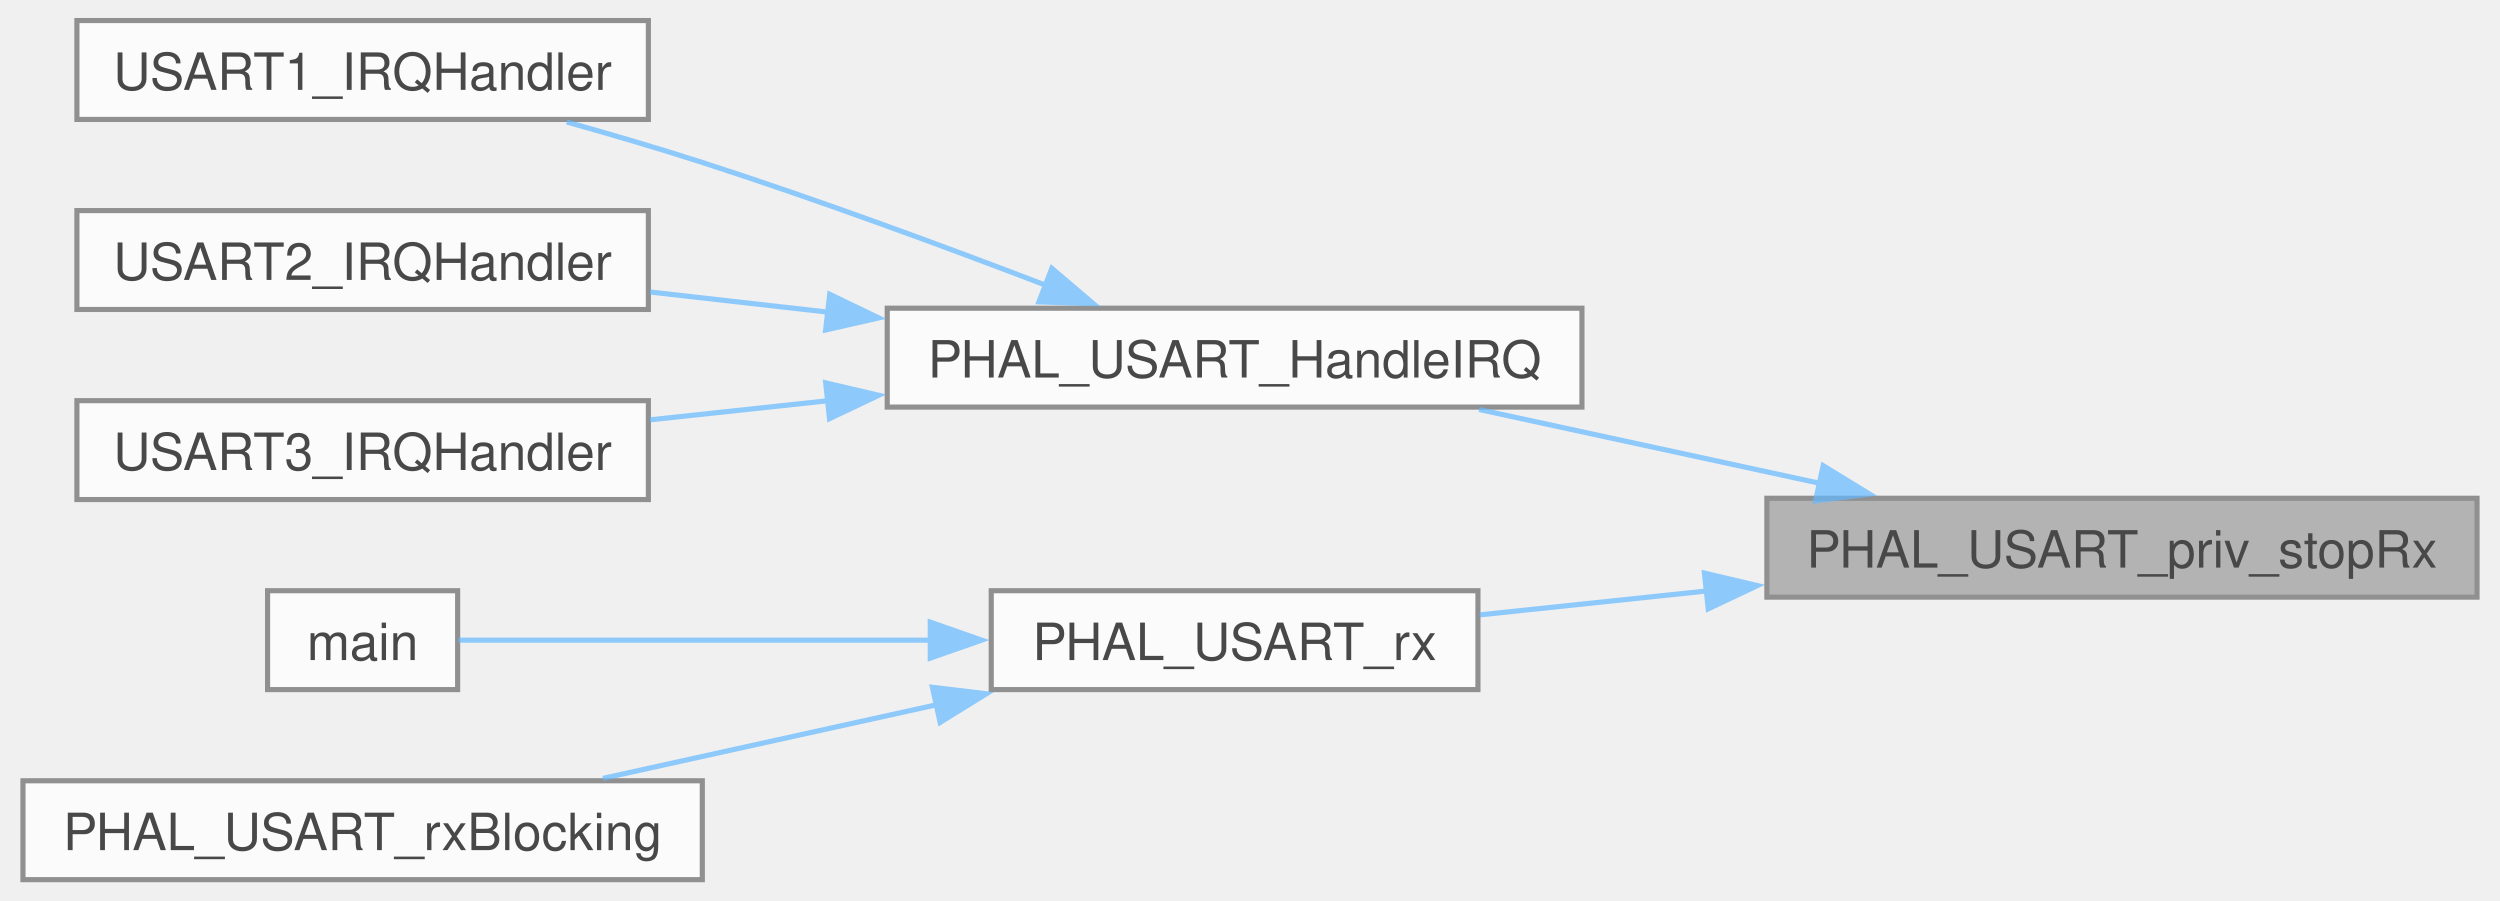
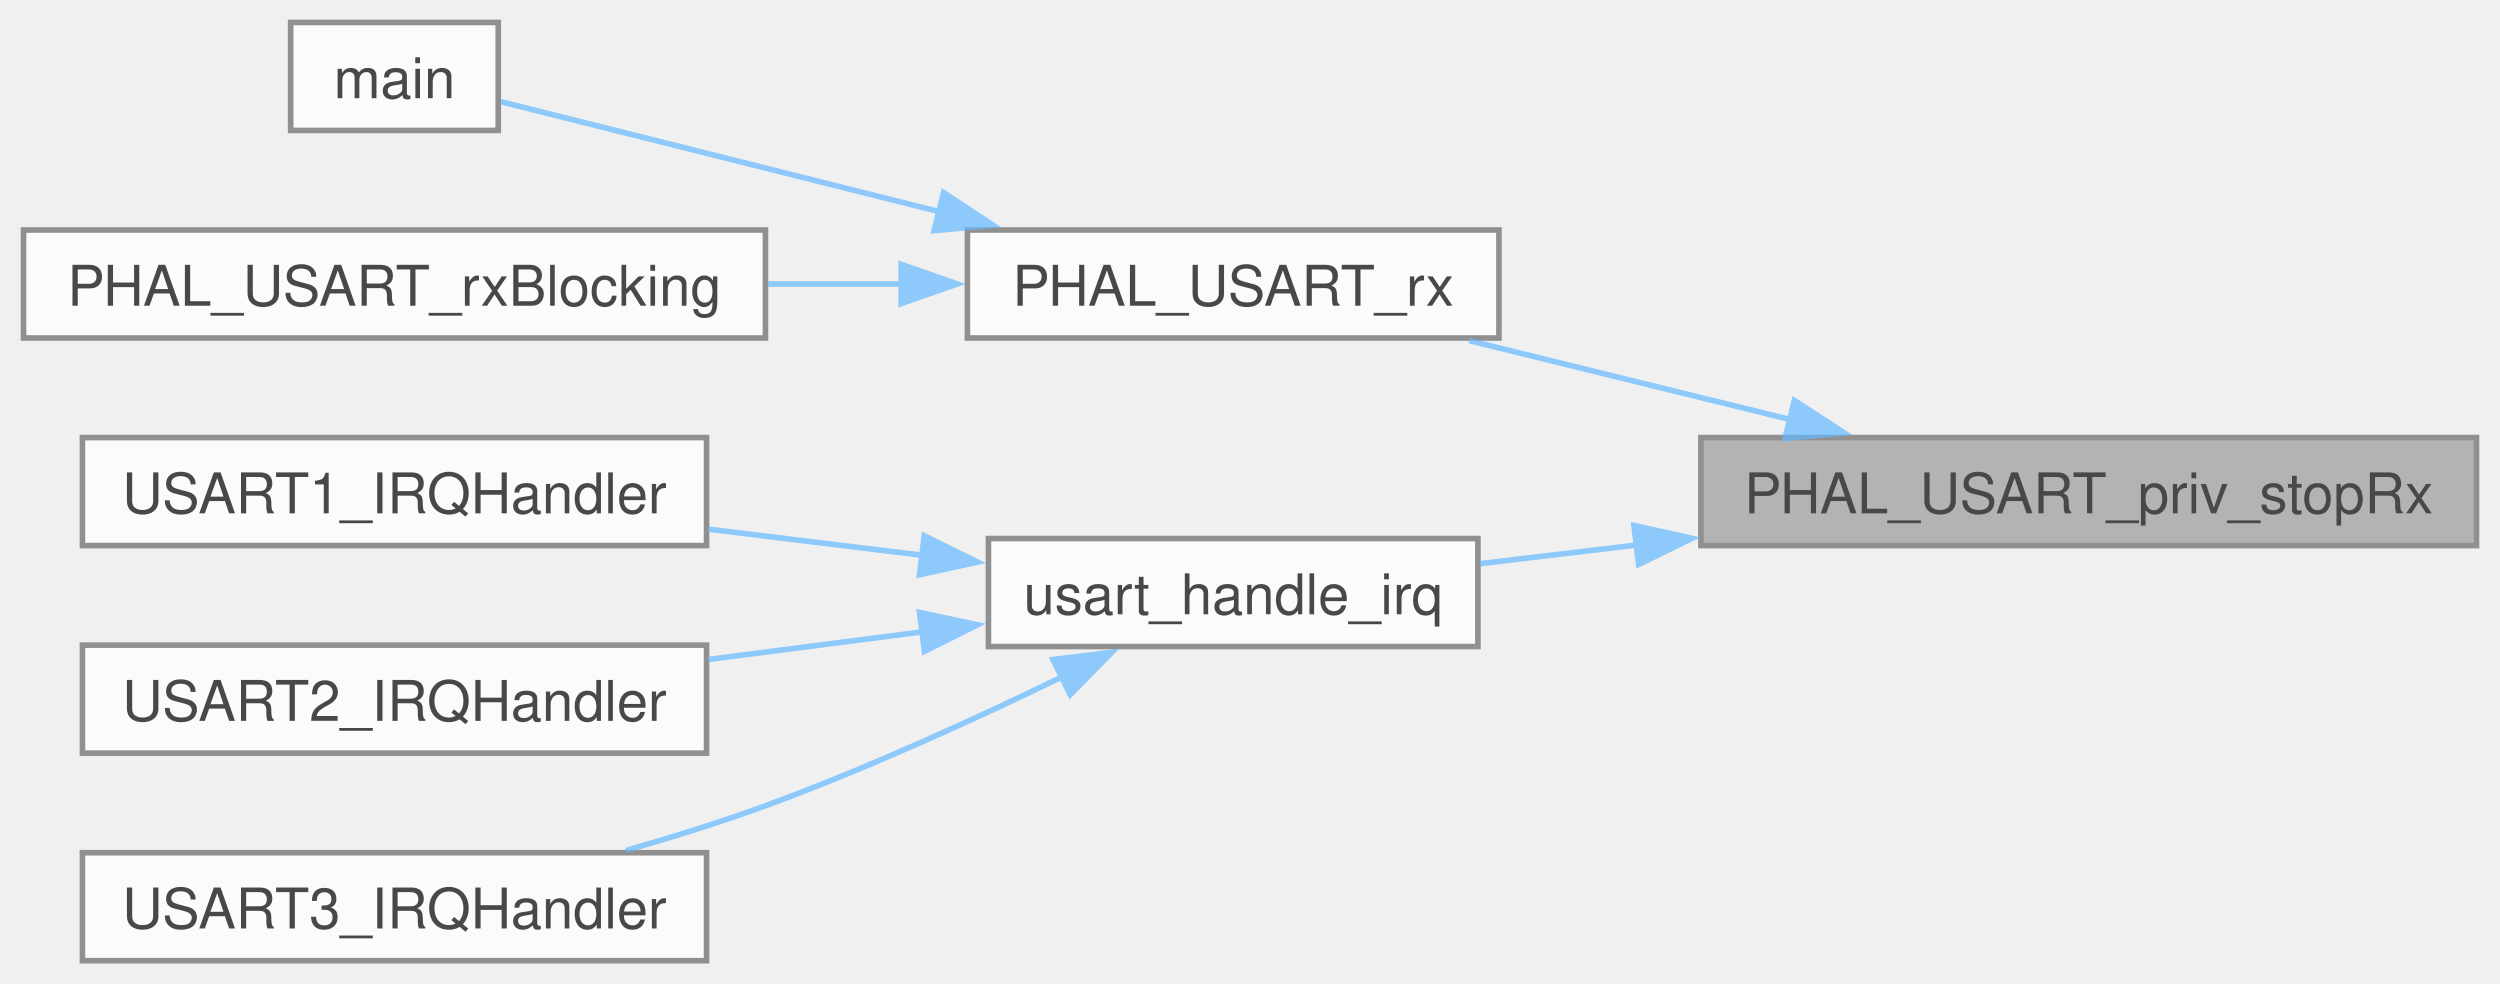
- <svg xmlns="http://www.w3.org/2000/svg" xmlns:xlink="http://www.w3.org/1999/xlink" width="486pt" height="175pt" viewBox="0.00 0.00 485.75 175.25">
+ <svg xmlns="http://www.w3.org/2000/svg" xmlns:xlink="http://www.w3.org/1999/xlink" width="445pt" height="175pt" viewBox="0.00 0.00 445.25 175.25">
  <svg id="main" version="1.1" xml:space="preserve">
    <style type="text/css">
.node, .edge {opacity: 0.7;}
.node.selected, .edge.selected {opacity: 1;}
.edge:hover path { stroke: red; }
.edge:hover polygon { stroke: red; fill: red; }
</style>
    <svg id="graph" class="graph">
      <g id="graph0" class="graph" transform="scale(1 1) rotate(0) translate(4 171.25)">
        <g id="Node000001" class="node">
          <g id="a_Node000001">
            <a xlink:title="Disable the receiver and its DMA request line (CR1.RE, CR3.DMAR).">
-               <polygon fill="#999999" stroke="#666666" points="477.75,-74.25 339.5,-74.25 339.5,-55 477.75,-55 477.75,-74.25" />
-               <text text-anchor="middle" x="408.62" y="-60.75" font-family="Helvetica,sans-Serif" font-size="10.00">PHAL_USART_priv_stopRx</text>
+               <polygon fill="#999999" stroke="#666666" points="437.25,-93.25 299,-93.25 299,-74 437.25,-74 437.25,-93.25" />
+               <text text-anchor="middle" x="368.12" y="-79.75" font-family="Helvetica,sans-Serif" font-size="10.00">PHAL_USART_priv_stopRx</text>
            </a>
          </g>
        </g>
        <g id="Node000002" class="node">
          <g id="a_Node000002">
-             <a xlink:href="phal__G4_2usart_2usart_8c.html#a27c45d01ef8393b2dbfdf1d31f74799d" target="_top" xlink:title=" ">
-               <polygon fill="white" stroke="#666666" points="303.5,-111.25 168.25,-111.25 168.25,-92 303.5,-92 303.5,-111.25" />
-               <text text-anchor="middle" x="235.88" y="-97.75" font-family="Helvetica,sans-Serif" font-size="10.00">PHAL_USART_HandleIRQ</text>
+             <a xlink:href="phal__G4_2usart_2usart_8c.html#a0e754ee2f497cea8b6df31d13e5e1365" target="_top" xlink:title="Start a DMA-based reception, completed on the IDLE line.">
+               <polygon fill="white" stroke="#666666" points="263,-130.25 168.25,-130.25 168.25,-111 263,-111 263,-130.25" />
+               <text text-anchor="middle" x="215.62" y="-116.75" font-family="Helvetica,sans-Serif" font-size="10.00">PHAL_USART_rx</text>
            </a>
          </g>
        </g>
        <g id="edge1_Node000001_Node000002" class="edge">
          <g id="a_edge1_Node000001_Node000002">
            <a xlink:title=" ">
-               <path fill="none" stroke="#63b8ff" d="M349.93,-77.13C328.29,-81.82 303.99,-87.08 283.48,-91.53" />
-               <polygon fill="#63b8ff" stroke="#63b8ff" points="350.46,-80.59 359.49,-75.06 348.97,-73.75 350.46,-80.59" />
+               <path fill="none" stroke="#63b8ff" d="M314.95,-96.45C296.22,-101.06 275.36,-106.18 257.7,-110.53" />
+               <polygon fill="#63b8ff" stroke="#63b8ff" points="315.66,-99.88 324.53,-94.1 313.98,-93.09 315.66,-99.88" />
            </a>
          </g>
        </g>
-         <g id="Node000006" class="node">
-           <g id="a_Node000006">
-             <a xlink:href="phal__G4_2usart_2usart_8c.html#a27947ba873516867132ffea0f99b4b2f" target="_top" xlink:title="Start a DMA-based reception, completed on the IDLE line.">
-               <polygon fill="white" stroke="#666666" points="283.25,-56.25 188.5,-56.25 188.5,-37 283.25,-37 283.25,-56.25" />
-               <text text-anchor="middle" x="235.88" y="-42.75" font-family="Helvetica,sans-Serif" font-size="10.00">PHAL_USART_rx</text>
+         <g id="Node000005" class="node">
+           <g id="a_Node000005">
+             <a xlink:href="phal__G4_2usart_2usart_8c.html#a2d95d4283889fd97f020c1cbe8cb4b00" target="_top" xlink:title=" ">
+               <polygon fill="white" stroke="#666666" points="259.25,-75.25 172,-75.25 172,-56 259.25,-56 259.25,-75.25" />
+               <text text-anchor="middle" x="215.62" y="-61.75" font-family="Helvetica,sans-Serif" font-size="10.00">usart_handle_irq</text>
            </a>
          </g>
        </g>
-         <g id="edge5_Node000001_Node000006" class="edge">
-           <g id="a_edge5_Node000001_Node000006">
+         <g id="edge4_Node000001_Node000005" class="edge">
+           <g id="a_edge4_Node000001_Node000005">
            <a xlink:title=" ">
-               <path fill="none" stroke="#63b8ff" d="M328.13,-56.24C312.89,-54.64 297.39,-53 283.6,-51.55" />
-               <polygon fill="#63b8ff" stroke="#63b8ff" points="327.34,-59.68 337.65,-57.25 328.08,-52.72 327.34,-59.68" />
+               <path fill="none" stroke="#63b8ff" d="M287.6,-74.11C277.96,-72.96 268.42,-71.82 259.6,-70.77" />
+               <polygon fill="#63b8ff" stroke="#63b8ff" points="287.07,-77.58 297.42,-75.29 287.9,-70.63 287.07,-77.58" />
            </a>
          </g>
        </g>
        <g id="Node000003" class="node">
          <g id="a_Node000003">
-             <a xlink:href="phal__G4_2usart_2usart_8c.html#a7139cd4baabbbcbab0c1fe6d7d4ae1cc" target="_top" xlink:title=" ">
-               <polygon fill="white" stroke="#666666" points="121.75,-167.25 10.5,-167.25 10.5,-148 121.75,-148 121.75,-167.25" />
-               <text text-anchor="middle" x="66.12" y="-153.75" font-family="Helvetica,sans-Serif" font-size="10.00">USART1_IRQHandler</text>
+             <a xlink:href="torque__vector_2main_8c.html#a840291bc02cba5474a4cb46a9b9566fe" target="_top" xlink:title=" ">
+               <polygon fill="white" stroke="#666666" points="84.62,-167.25 47.62,-167.25 47.62,-148 84.62,-148 84.62,-167.25" />
+               <text text-anchor="middle" x="66.12" y="-153.75" font-family="Helvetica,sans-Serif" font-size="10.00">main</text>
            </a>
          </g>
        </g>
        <g id="edge2_Node000002_Node000003" class="edge">
          <g id="a_edge2_Node000002_Node000003">
            <a xlink:title=" ">
-               <path fill="none" stroke="#63b8ff" d="M199.18,-115.69C179.57,-123.2 154.72,-132.37 132.25,-139.62 123.77,-142.36 114.58,-145.06 105.86,-147.5" />
-               <polygon fill="#63b8ff" stroke="#63b8ff" points="200.3,-119.01 208.37,-112.14 197.78,-112.48 200.3,-119.01" />
+               <path fill="none" stroke="#63b8ff" d="M163.38,-133.48C136.17,-140.3 104.45,-148.26 85.08,-153.12" />
+               <polygon fill="#63b8ff" stroke="#63b8ff" points="164,-136.93 172.85,-131.1 162.3,-130.14 164,-136.93" />
            </a>
          </g>
        </g>
        <g id="Node000004" class="node">
          <g id="a_Node000004">
-             <a xlink:href="phal__G4_2usart_2usart_8c.html#a0ca6fd0e6f77921dd1123539857ba0a8" target="_top" xlink:title=" ">
-               <polygon fill="white" stroke="#666666" points="121.75,-130.25 10.5,-130.25 10.5,-111 121.75,-111 121.75,-130.25" />
-               <text text-anchor="middle" x="66.12" y="-116.75" font-family="Helvetica,sans-Serif" font-size="10.00">USART2_IRQHandler</text>
+             <a xlink:href="phal__G4_2usart_2usart_8c.html#ad68b1ee17b4dc08e9070bf93e9f20e00" target="_top" xlink:title="Receive data, blocking until a one-shot reception completes.">
+               <polygon fill="white" stroke="#666666" points="132.25,-130.25 0,-130.25 0,-111 132.25,-111 132.25,-130.25" />
+               <text text-anchor="middle" x="66.12" y="-116.75" font-family="Helvetica,sans-Serif" font-size="10.00">PHAL_USART_rxBlocking</text>
            </a>
          </g>
        </g>
        <g id="edge3_Node000002_Node000004" class="edge">
          <g id="a_edge3_Node000002_Node000004">
            <a xlink:title=" ">
-               <path fill="none" stroke="#63b8ff" d="M156.9,-110.46C145.14,-111.79 133.23,-113.14 122.09,-114.4" />
-               <polygon fill="#63b8ff" stroke="#63b8ff" points="157.05,-113.96 166.59,-109.36 156.26,-107.01 157.05,-113.96" />
+               <path fill="none" stroke="#63b8ff" d="M156.64,-120.62C148.76,-120.62 140.63,-120.62 132.63,-120.62" />
+               <polygon fill="#63b8ff" stroke="#63b8ff" points="156.44,-124.13 166.44,-120.63 156.44,-117.13 156.44,-124.13" />
            </a>
          </g>
        </g>
-         <g id="Node000005" class="node">
-           <g id="a_Node000005">
-             <a xlink:href="phal__G4_2usart_2usart_8c.html#a0d108a3468b2051548183ee5ca2158a0" target="_top" xlink:title=" ">
+         <g id="Node000006" class="node">
+           <g id="a_Node000006">
+             <a xlink:href="phal__G4_2usart_2usart_8c.html#a7139cd4baabbbcbab0c1fe6d7d4ae1cc" target="_top" xlink:title=" ">
              <polygon fill="white" stroke="#666666" points="121.75,-93.25 10.5,-93.25 10.5,-74 121.75,-74 121.75,-93.25" />
-               <text text-anchor="middle" x="66.12" y="-79.75" font-family="Helvetica,sans-Serif" font-size="10.00">USART3_IRQHandler</text>
+               <text text-anchor="middle" x="66.12" y="-79.75" font-family="Helvetica,sans-Serif" font-size="10.00">USART1_IRQHandler</text>
            </a>
          </g>
        </g>
-         <g id="edge4_Node000002_Node000005" class="edge">
-           <g id="a_edge4_Node000002_Node000005">
+         <g id="edge5_Node000005_Node000006" class="edge">
+           <g id="a_edge5_Node000005_Node000006">
            <a xlink:title=" ">
-               <path fill="none" stroke="#63b8ff" d="M156.9,-93.26C145.14,-92 133.23,-90.72 122.09,-89.52" />
-               <polygon fill="#63b8ff" stroke="#63b8ff" points="156.27,-96.71 166.59,-94.3 157.02,-89.75 156.27,-96.71" />
+               <path fill="none" stroke="#63b8ff" d="M160.37,-72.25C147.88,-73.77 134.59,-75.39 122.07,-76.92" />
+               <polygon fill="#63b8ff" stroke="#63b8ff" points="160.56,-75.75 170.06,-71.06 159.71,-68.8 160.56,-75.75" />
            </a>
          </g>
        </g>
        <g id="Node000007" class="node">
          <g id="a_Node000007">
-             <a xlink:href="torque__vector_2main_8c.html#a840291bc02cba5474a4cb46a9b9566fe" target="_top" xlink:title=" ">
-               <polygon fill="white" stroke="#666666" points="84.62,-56.25 47.62,-56.25 47.62,-37 84.62,-37 84.62,-56.25" />
-               <text text-anchor="middle" x="66.12" y="-42.75" font-family="Helvetica,sans-Serif" font-size="10.00">main</text>
+             <a xlink:href="phal__G4_2usart_2usart_8c.html#a0ca6fd0e6f77921dd1123539857ba0a8" target="_top" xlink:title=" ">
+               <polygon fill="white" stroke="#666666" points="121.75,-56.25 10.5,-56.25 10.5,-37 121.75,-37 121.75,-56.25" />
+               <text text-anchor="middle" x="66.12" y="-42.75" font-family="Helvetica,sans-Serif" font-size="10.00">USART2_IRQHandler</text>
            </a>
          </g>
        </g>
-         <g id="edge6_Node000006_Node000007" class="edge">
-           <g id="a_edge6_Node000006_Node000007">
+         <g id="edge6_Node000005_Node000007" class="edge">
+           <g id="a_edge6_Node000005_Node000007">
            <a xlink:title=" ">
-               <path fill="none" stroke="#63b8ff" d="M176.98,-46.62C144.62,-46.62 106.55,-46.62 84.78,-46.62" />
-               <polygon fill="#63b8ff" stroke="#63b8ff" points="176.63,-50.13 186.63,-46.63 176.63,-43.13 176.63,-50.13" />
+               <path fill="none" stroke="#63b8ff" d="M160.37,-58.64C147.88,-57.03 134.59,-55.32 122.07,-53.7" />
+               <polygon fill="#63b8ff" stroke="#63b8ff" points="159.7,-62.08 170.06,-59.88 160.59,-55.14 159.7,-62.08" />
            </a>
          </g>
        </g>
        <g id="Node000008" class="node">
          <g id="a_Node000008">
-             <a xlink:href="phal__G4_2usart_2usart_8c.html#a95a3699af2ac8f96cffbfb71d9debccd" target="_top" xlink:title="Receive data, blocking until a one-shot reception completes.">
-               <polygon fill="white" stroke="#666666" points="132.25,-19.25 0,-19.25 0,0 132.25,0 132.25,-19.25" />
-               <text text-anchor="middle" x="66.12" y="-5.75" font-family="Helvetica,sans-Serif" font-size="10.00">PHAL_USART_rxBlocking</text>
+             <a xlink:href="phal__G4_2usart_2usart_8c.html#a0d108a3468b2051548183ee5ca2158a0" target="_top" xlink:title=" ">
+               <polygon fill="white" stroke="#666666" points="121.75,-19.25 10.5,-19.25 10.5,0 121.75,0 121.75,-19.25" />
+               <text text-anchor="middle" x="66.12" y="-5.75" font-family="Helvetica,sans-Serif" font-size="10.00">USART3_IRQHandler</text>
            </a>
          </g>
        </g>
-         <g id="edge7_Node000006_Node000008" class="edge">
-           <g id="a_edge7_Node000006_Node000008">
+         <g id="edge7_Node000005_Node000008" class="edge">
+           <g id="a_edge7_Node000005_Node000008">
            <a xlink:title=" ">
-               <path fill="none" stroke="#63b8ff" d="M177.9,-34.06C156.71,-29.38 132.97,-24.15 112.91,-19.72" />
-               <polygon fill="#63b8ff" stroke="#63b8ff" points="177.04,-37.45 187.56,-36.19 178.55,-30.62 177.04,-37.45" />
+               <path fill="none" stroke="#63b8ff" d="M185.33,-50.7C169.81,-43.15 150.27,-34.22 132.25,-27.62 124.32,-24.72 115.7,-22.03 107.4,-19.65" />
+               <polygon fill="#63b8ff" stroke="#63b8ff" points="183.49,-53.69 194,-54.98 186.59,-47.42 183.49,-53.69" />
            </a>
          </g>
        </g>
      </g>
    </svg>
  </svg>
  <style type="text/css">

[data-mouse-over-selected='false'] { opacity: 0.7; }
[data-mouse-over-selected='true']  { opacity: 1.0; }

</style>
</svg>
